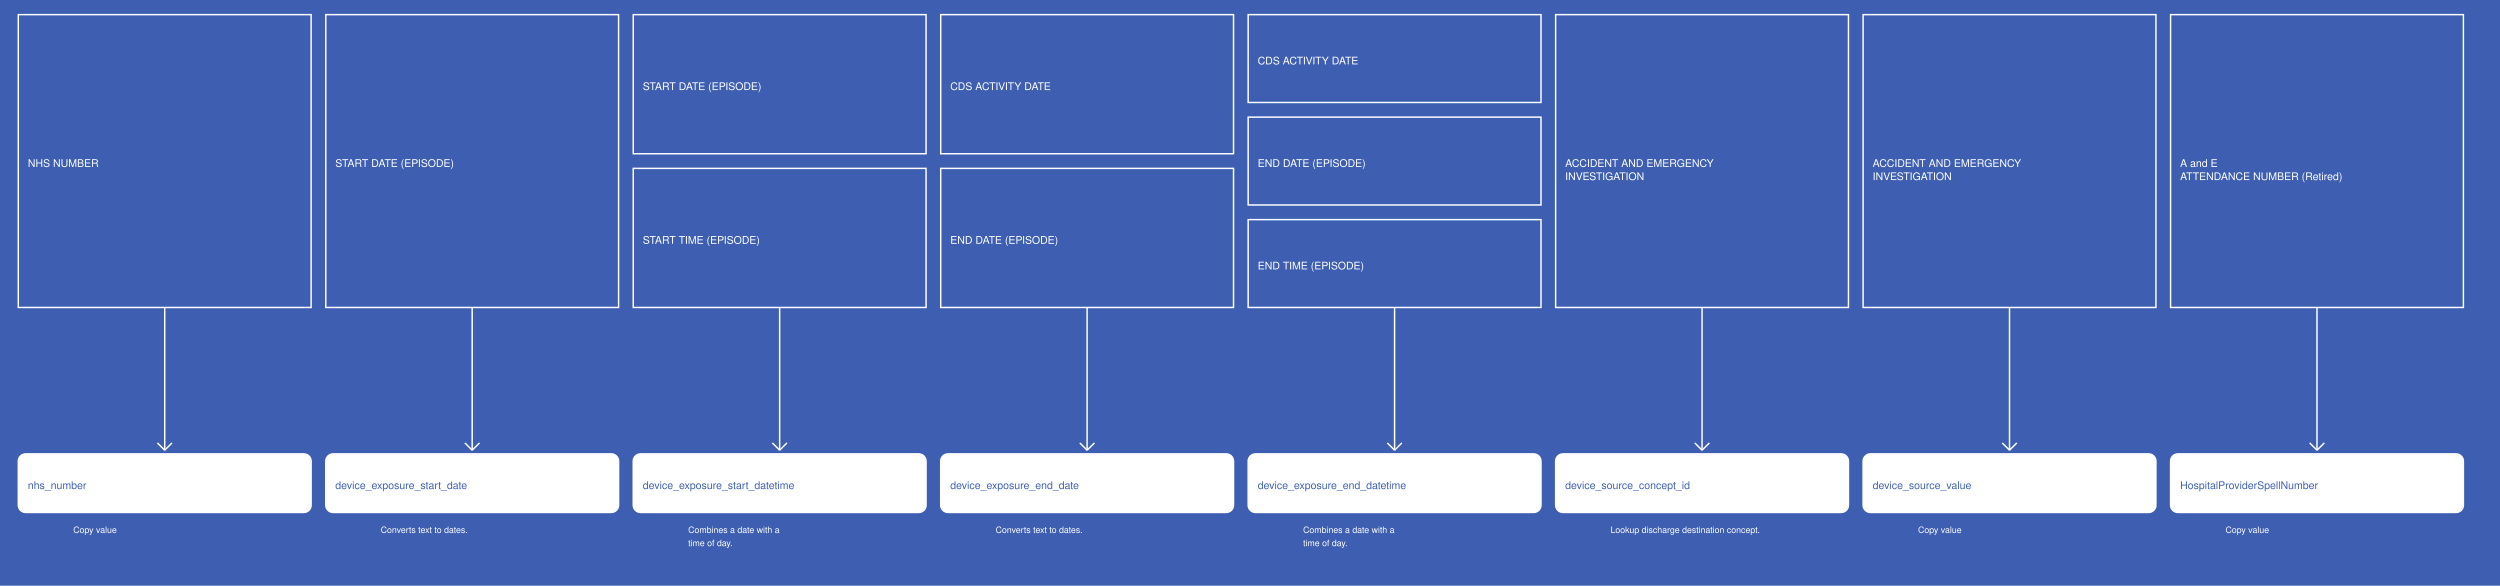
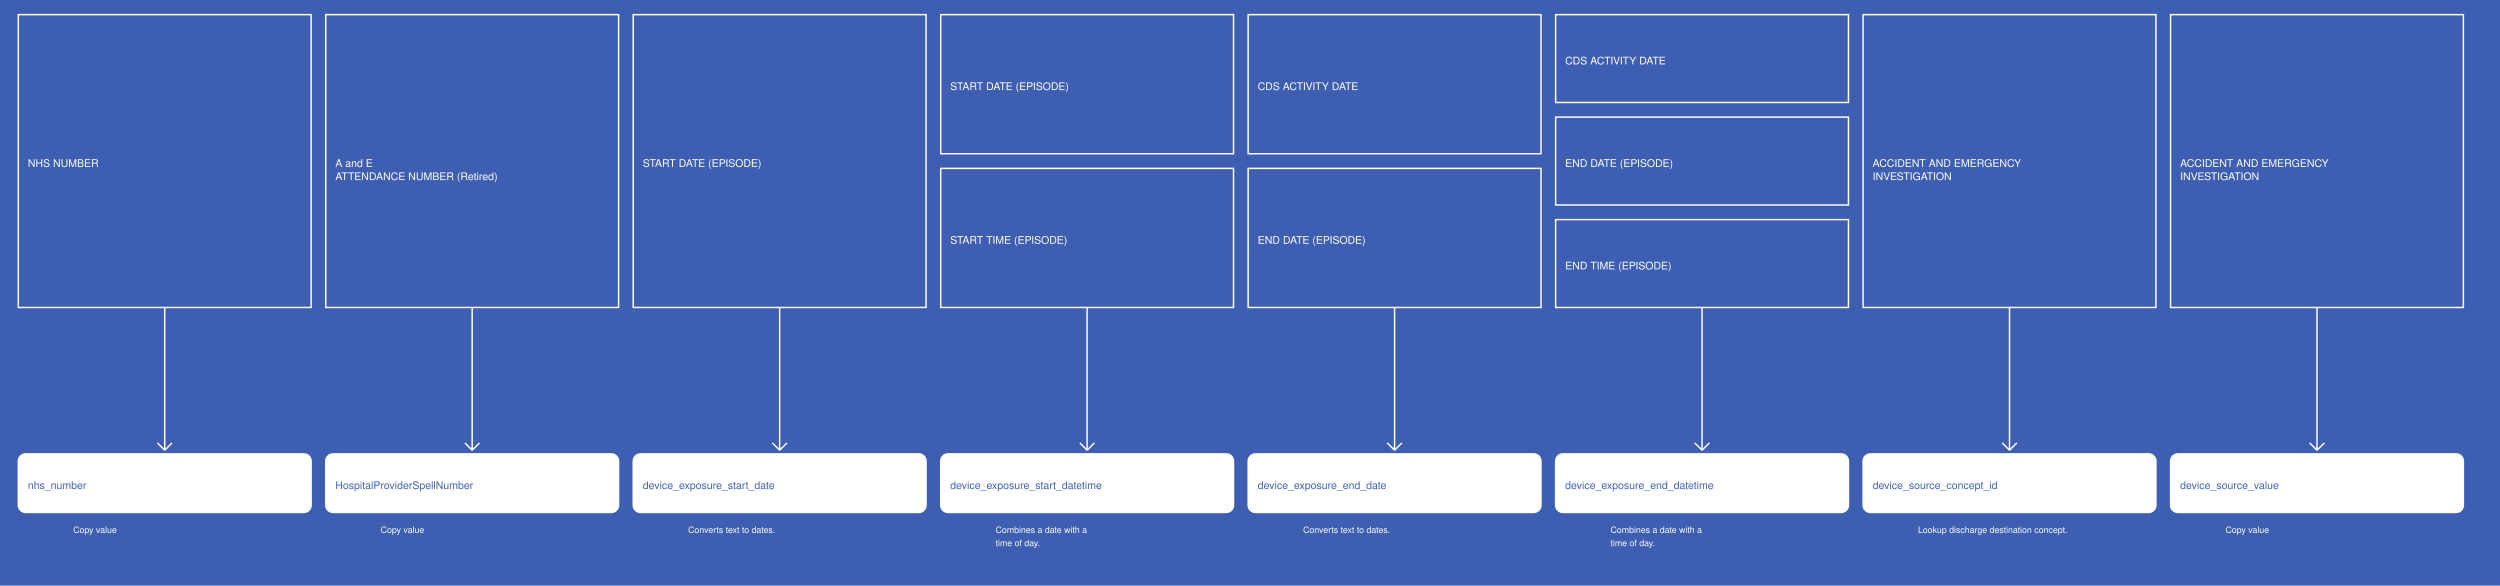
<svg xmlns="http://www.w3.org/2000/svg" width="3415" height="800">
  <rect width="100%" height="100%" fill="#3E5EB2" />
  <g>
    <rect x="25" y="20" width="400" height="400" fill="#3E5EB2" stroke="white" stroke-width="2" />
    <text x="38" y="228" fill="white" font-family="Helvetica" font-size="1.2em" text-anchor="start">NHS NUMBER</text>
  </g>
  <g>
    <line x1="225" y1="420" x2="225" y2="615" stroke="white" stroke-width="2" />
    <line x1="215" y1="605" x2="225" y2="615" stroke="white" stroke-width="2" />
    <line x1="235" y1="605" x2="225" y2="615" stroke="white" stroke-width="2" />
    <text x="100" y="728" fill="white" font-size="1em" font-family="Helvetica">Copy value</text>
  </g>
  <g>
    <rect x="25" y="620" width="400" height="80" fill="white" stroke="white" stroke-width="2" rx="10" />
    <text x="38" y="668" fill="#3E5EB2" font-family="Helvetica" font-size="1.2em" text-anchor="start">nhs_number</text>
  </g>
  <g>
    <rect x="445" y="20" width="400" height="400" fill="#3E5EB2" stroke="white" stroke-width="2" />
-     <text x="458" y="228" fill="white" font-family="Helvetica" font-size="1.2em" text-anchor="start">START DATE (EPISODE)</text>
+     <text x="458" y="228" fill="white" font-family="Helvetica" font-size="1.2em" text-anchor="start">A and E</text>
+     <text x="458" y="246" fill="white" font-family="Helvetica" font-size="1.2em" text-anchor="start">ATTENDANCE NUMBER (Retired)</text>
  </g>
  <g>
    <line x1="645" y1="420" x2="645" y2="615" stroke="white" stroke-width="2" />
    <line x1="635" y1="605" x2="645" y2="615" stroke="white" stroke-width="2" />
    <line x1="655" y1="605" x2="645" y2="615" stroke="white" stroke-width="2" />
-     <text x="520" y="728" fill="white" font-size="1em" font-family="Helvetica">Converts text to dates.</text>
+     <text x="520" y="728" fill="white" font-size="1em" font-family="Helvetica">Copy value</text>
  </g>
  <g>
    <rect x="445" y="620" width="400" height="80" fill="white" stroke="white" stroke-width="2" rx="10" />
-     <text x="458" y="668" fill="#3E5EB2" font-family="Helvetica" font-size="1.2em" text-anchor="start">device_exposure_start_date</text>
+     <text x="458" y="668" fill="#3E5EB2" font-family="Helvetica" font-size="1.2em" text-anchor="start">HospitalProviderSpellNumber</text>
  </g>
  <g>
-     <rect x="865" y="20" width="400" height="190" fill="#3E5EB2" stroke="white" stroke-width="2" />
-     <text x="878" y="123" fill="white" font-family="Helvetica" font-size="1.2em" text-anchor="start">START DATE (EPISODE)</text>
-   </g>
-   <g>
-     <rect x="865" y="230" width="400" height="190" fill="#3E5EB2" stroke="white" stroke-width="2" />
-     <text x="878" y="333" fill="white" font-family="Helvetica" font-size="1.2em" text-anchor="start">START TIME (EPISODE)</text>
+     <rect x="865" y="20" width="400" height="400" fill="#3E5EB2" stroke="white" stroke-width="2" />
+     <text x="878" y="228" fill="white" font-family="Helvetica" font-size="1.2em" text-anchor="start">START DATE (EPISODE)</text>
  </g>
  <g>
    <line x1="1065" y1="420" x2="1065" y2="615" stroke="white" stroke-width="2" />
    <line x1="1055" y1="605" x2="1065" y2="615" stroke="white" stroke-width="2" />
    <line x1="1075" y1="605" x2="1065" y2="615" stroke="white" stroke-width="2" />
-     <text x="940" y="728" fill="white" font-size="1em" font-family="Helvetica">Combines a date with a</text>
-     <text x="940" y="746" fill="white" font-size="1em" font-family="Helvetica">time of day.</text>
+     <text x="940" y="728" fill="white" font-size="1em" font-family="Helvetica">Converts text to dates.</text>
  </g>
  <g>
    <rect x="865" y="620" width="400" height="80" fill="white" stroke="white" stroke-width="2" rx="10" />
-     <text x="878" y="668" fill="#3E5EB2" font-family="Helvetica" font-size="1.2em" text-anchor="start">device_exposure_start_datetime</text>
+     <text x="878" y="668" fill="#3E5EB2" font-family="Helvetica" font-size="1.2em" text-anchor="start">device_exposure_start_date</text>
  </g>
  <g>
    <rect x="1285" y="20" width="400" height="190" fill="#3E5EB2" stroke="white" stroke-width="2" />
-     <text x="1298" y="123" fill="white" font-family="Helvetica" font-size="1.2em" text-anchor="start">CDS ACTIVITY DATE</text>
+     <text x="1298" y="123" fill="white" font-family="Helvetica" font-size="1.2em" text-anchor="start">START DATE (EPISODE)</text>
  </g>
  <g>
    <rect x="1285" y="230" width="400" height="190" fill="#3E5EB2" stroke="white" stroke-width="2" />
-     <text x="1298" y="333" fill="white" font-family="Helvetica" font-size="1.2em" text-anchor="start">END DATE (EPISODE)</text>
+     <text x="1298" y="333" fill="white" font-family="Helvetica" font-size="1.2em" text-anchor="start">START TIME (EPISODE)</text>
  </g>
  <g>
    <line x1="1485" y1="420" x2="1485" y2="615" stroke="white" stroke-width="2" />
    <line x1="1475" y1="605" x2="1485" y2="615" stroke="white" stroke-width="2" />
    <line x1="1495" y1="605" x2="1485" y2="615" stroke="white" stroke-width="2" />
-     <text x="1360" y="728" fill="white" font-size="1em" font-family="Helvetica">Converts text to dates.</text>
+     <text x="1360" y="728" fill="white" font-size="1em" font-family="Helvetica">Combines a date with a</text>
+     <text x="1360" y="746" fill="white" font-size="1em" font-family="Helvetica">time of day.</text>
  </g>
  <g>
    <rect x="1285" y="620" width="400" height="80" fill="white" stroke="white" stroke-width="2" rx="10" />
-     <text x="1298" y="668" fill="#3E5EB2" font-family="Helvetica" font-size="1.2em" text-anchor="start">device_exposure_end_date</text>
+     <text x="1298" y="668" fill="#3E5EB2" font-family="Helvetica" font-size="1.2em" text-anchor="start">device_exposure_start_datetime</text>
  </g>
  <g>
-     <rect x="1705" y="20" width="400" height="120" fill="#3E5EB2" stroke="white" stroke-width="2" />
-     <text x="1718" y="88" fill="white" font-family="Helvetica" font-size="1.2em" text-anchor="start">CDS ACTIVITY DATE</text>
+     <rect x="1705" y="20" width="400" height="190" fill="#3E5EB2" stroke="white" stroke-width="2" />
+     <text x="1718" y="123" fill="white" font-family="Helvetica" font-size="1.2em" text-anchor="start">CDS ACTIVITY DATE</text>
  </g>
  <g>
-     <rect x="1705" y="160" width="400" height="120" fill="#3E5EB2" stroke="white" stroke-width="2" />
-     <text x="1718" y="228" fill="white" font-family="Helvetica" font-size="1.2em" text-anchor="start">END DATE (EPISODE)</text>
-   </g>
-   <g>
-     <rect x="1705" y="300" width="400" height="120" fill="#3E5EB2" stroke="white" stroke-width="2" />
-     <text x="1718" y="368" fill="white" font-family="Helvetica" font-size="1.2em" text-anchor="start">END TIME (EPISODE)</text>
+     <rect x="1705" y="230" width="400" height="190" fill="#3E5EB2" stroke="white" stroke-width="2" />
+     <text x="1718" y="333" fill="white" font-family="Helvetica" font-size="1.2em" text-anchor="start">END DATE (EPISODE)</text>
  </g>
  <g>
    <line x1="1905" y1="420" x2="1905" y2="615" stroke="white" stroke-width="2" />
    <line x1="1895" y1="605" x2="1905" y2="615" stroke="white" stroke-width="2" />
    <line x1="1915" y1="605" x2="1905" y2="615" stroke="white" stroke-width="2" />
-     <text x="1780" y="728" fill="white" font-size="1em" font-family="Helvetica">Combines a date with a</text>
-     <text x="1780" y="746" fill="white" font-size="1em" font-family="Helvetica">time of day.</text>
+     <text x="1780" y="728" fill="white" font-size="1em" font-family="Helvetica">Converts text to dates.</text>
  </g>
  <g>
    <rect x="1705" y="620" width="400" height="80" fill="white" stroke="white" stroke-width="2" rx="10" />
-     <text x="1718" y="668" fill="#3E5EB2" font-family="Helvetica" font-size="1.2em" text-anchor="start">device_exposure_end_datetime</text>
+     <text x="1718" y="668" fill="#3E5EB2" font-family="Helvetica" font-size="1.2em" text-anchor="start">device_exposure_end_date</text>
  </g>
  <g>
-     <rect x="2125" y="20" width="400" height="400" fill="#3E5EB2" stroke="white" stroke-width="2" />
-     <text x="2138" y="228" fill="white" font-family="Helvetica" font-size="1.2em" text-anchor="start">ACCIDENT AND EMERGENCY</text>
-     <text x="2138" y="246" fill="white" font-family="Helvetica" font-size="1.2em" text-anchor="start">INVESTIGATION</text>
+     <rect x="2125" y="20" width="400" height="120" fill="#3E5EB2" stroke="white" stroke-width="2" />
+     <text x="2138" y="88" fill="white" font-family="Helvetica" font-size="1.2em" text-anchor="start">CDS ACTIVITY DATE</text>
+   </g>
+   <g>
+     <rect x="2125" y="160" width="400" height="120" fill="#3E5EB2" stroke="white" stroke-width="2" />
+     <text x="2138" y="228" fill="white" font-family="Helvetica" font-size="1.2em" text-anchor="start">END DATE (EPISODE)</text>
+   </g>
+   <g>
+     <rect x="2125" y="300" width="400" height="120" fill="#3E5EB2" stroke="white" stroke-width="2" />
+     <text x="2138" y="368" fill="white" font-family="Helvetica" font-size="1.2em" text-anchor="start">END TIME (EPISODE)</text>
  </g>
  <g>
    <line x1="2325" y1="420" x2="2325" y2="615" stroke="white" stroke-width="2" />
    <line x1="2315" y1="605" x2="2325" y2="615" stroke="white" stroke-width="2" />
    <line x1="2335" y1="605" x2="2325" y2="615" stroke="white" stroke-width="2" />
-     <text x="2200" y="728" fill="white" font-size="1em" font-family="Helvetica">Lookup discharge destination concept.</text>
+     <text x="2200" y="728" fill="white" font-size="1em" font-family="Helvetica">Combines a date with a</text>
+     <text x="2200" y="746" fill="white" font-size="1em" font-family="Helvetica">time of day.</text>
  </g>
  <g>
    <rect x="2125" y="620" width="400" height="80" fill="white" stroke="white" stroke-width="2" rx="10" />
-     <text x="2138" y="668" fill="#3E5EB2" font-family="Helvetica" font-size="1.2em" text-anchor="start">device_source_concept_id</text>
+     <text x="2138" y="668" fill="#3E5EB2" font-family="Helvetica" font-size="1.2em" text-anchor="start">device_exposure_end_datetime</text>
  </g>
  <g>
    <rect x="2545" y="20" width="400" height="400" fill="#3E5EB2" stroke="white" stroke-width="2" />
    <text x="2558" y="228" fill="white" font-family="Helvetica" font-size="1.2em" text-anchor="start">ACCIDENT AND EMERGENCY</text>
    <text x="2558" y="246" fill="white" font-family="Helvetica" font-size="1.2em" text-anchor="start">INVESTIGATION</text>
  </g>
  <g>
    <line x1="2745" y1="420" x2="2745" y2="615" stroke="white" stroke-width="2" />
    <line x1="2735" y1="605" x2="2745" y2="615" stroke="white" stroke-width="2" />
    <line x1="2755" y1="605" x2="2745" y2="615" stroke="white" stroke-width="2" />
-     <text x="2620" y="728" fill="white" font-size="1em" font-family="Helvetica">Copy value</text>
+     <text x="2620" y="728" fill="white" font-size="1em" font-family="Helvetica">Lookup discharge destination concept.</text>
  </g>
  <g>
    <rect x="2545" y="620" width="400" height="80" fill="white" stroke="white" stroke-width="2" rx="10" />
-     <text x="2558" y="668" fill="#3E5EB2" font-family="Helvetica" font-size="1.2em" text-anchor="start">device_source_value</text>
+     <text x="2558" y="668" fill="#3E5EB2" font-family="Helvetica" font-size="1.2em" text-anchor="start">device_source_concept_id</text>
  </g>
  <g>
    <rect x="2965" y="20" width="400" height="400" fill="#3E5EB2" stroke="white" stroke-width="2" />
-     <text x="2978" y="228" fill="white" font-family="Helvetica" font-size="1.2em" text-anchor="start">A and E</text>
-     <text x="2978" y="246" fill="white" font-family="Helvetica" font-size="1.2em" text-anchor="start">ATTENDANCE NUMBER (Retired)</text>
+     <text x="2978" y="228" fill="white" font-family="Helvetica" font-size="1.2em" text-anchor="start">ACCIDENT AND EMERGENCY</text>
+     <text x="2978" y="246" fill="white" font-family="Helvetica" font-size="1.2em" text-anchor="start">INVESTIGATION</text>
  </g>
  <g>
    <line x1="3165" y1="420" x2="3165" y2="615" stroke="white" stroke-width="2" />
    <line x1="3155" y1="605" x2="3165" y2="615" stroke="white" stroke-width="2" />
    <line x1="3175" y1="605" x2="3165" y2="615" stroke="white" stroke-width="2" />
    <text x="3040" y="728" fill="white" font-size="1em" font-family="Helvetica">Copy value</text>
  </g>
  <g>
    <rect x="2965" y="620" width="400" height="80" fill="white" stroke="white" stroke-width="2" rx="10" />
-     <text x="2978" y="668" fill="#3E5EB2" font-family="Helvetica" font-size="1.2em" text-anchor="start">HospitalProviderSpellNumber</text>
+     <text x="2978" y="668" fill="#3E5EB2" font-family="Helvetica" font-size="1.2em" text-anchor="start">device_source_value</text>
  </g>
</svg>
